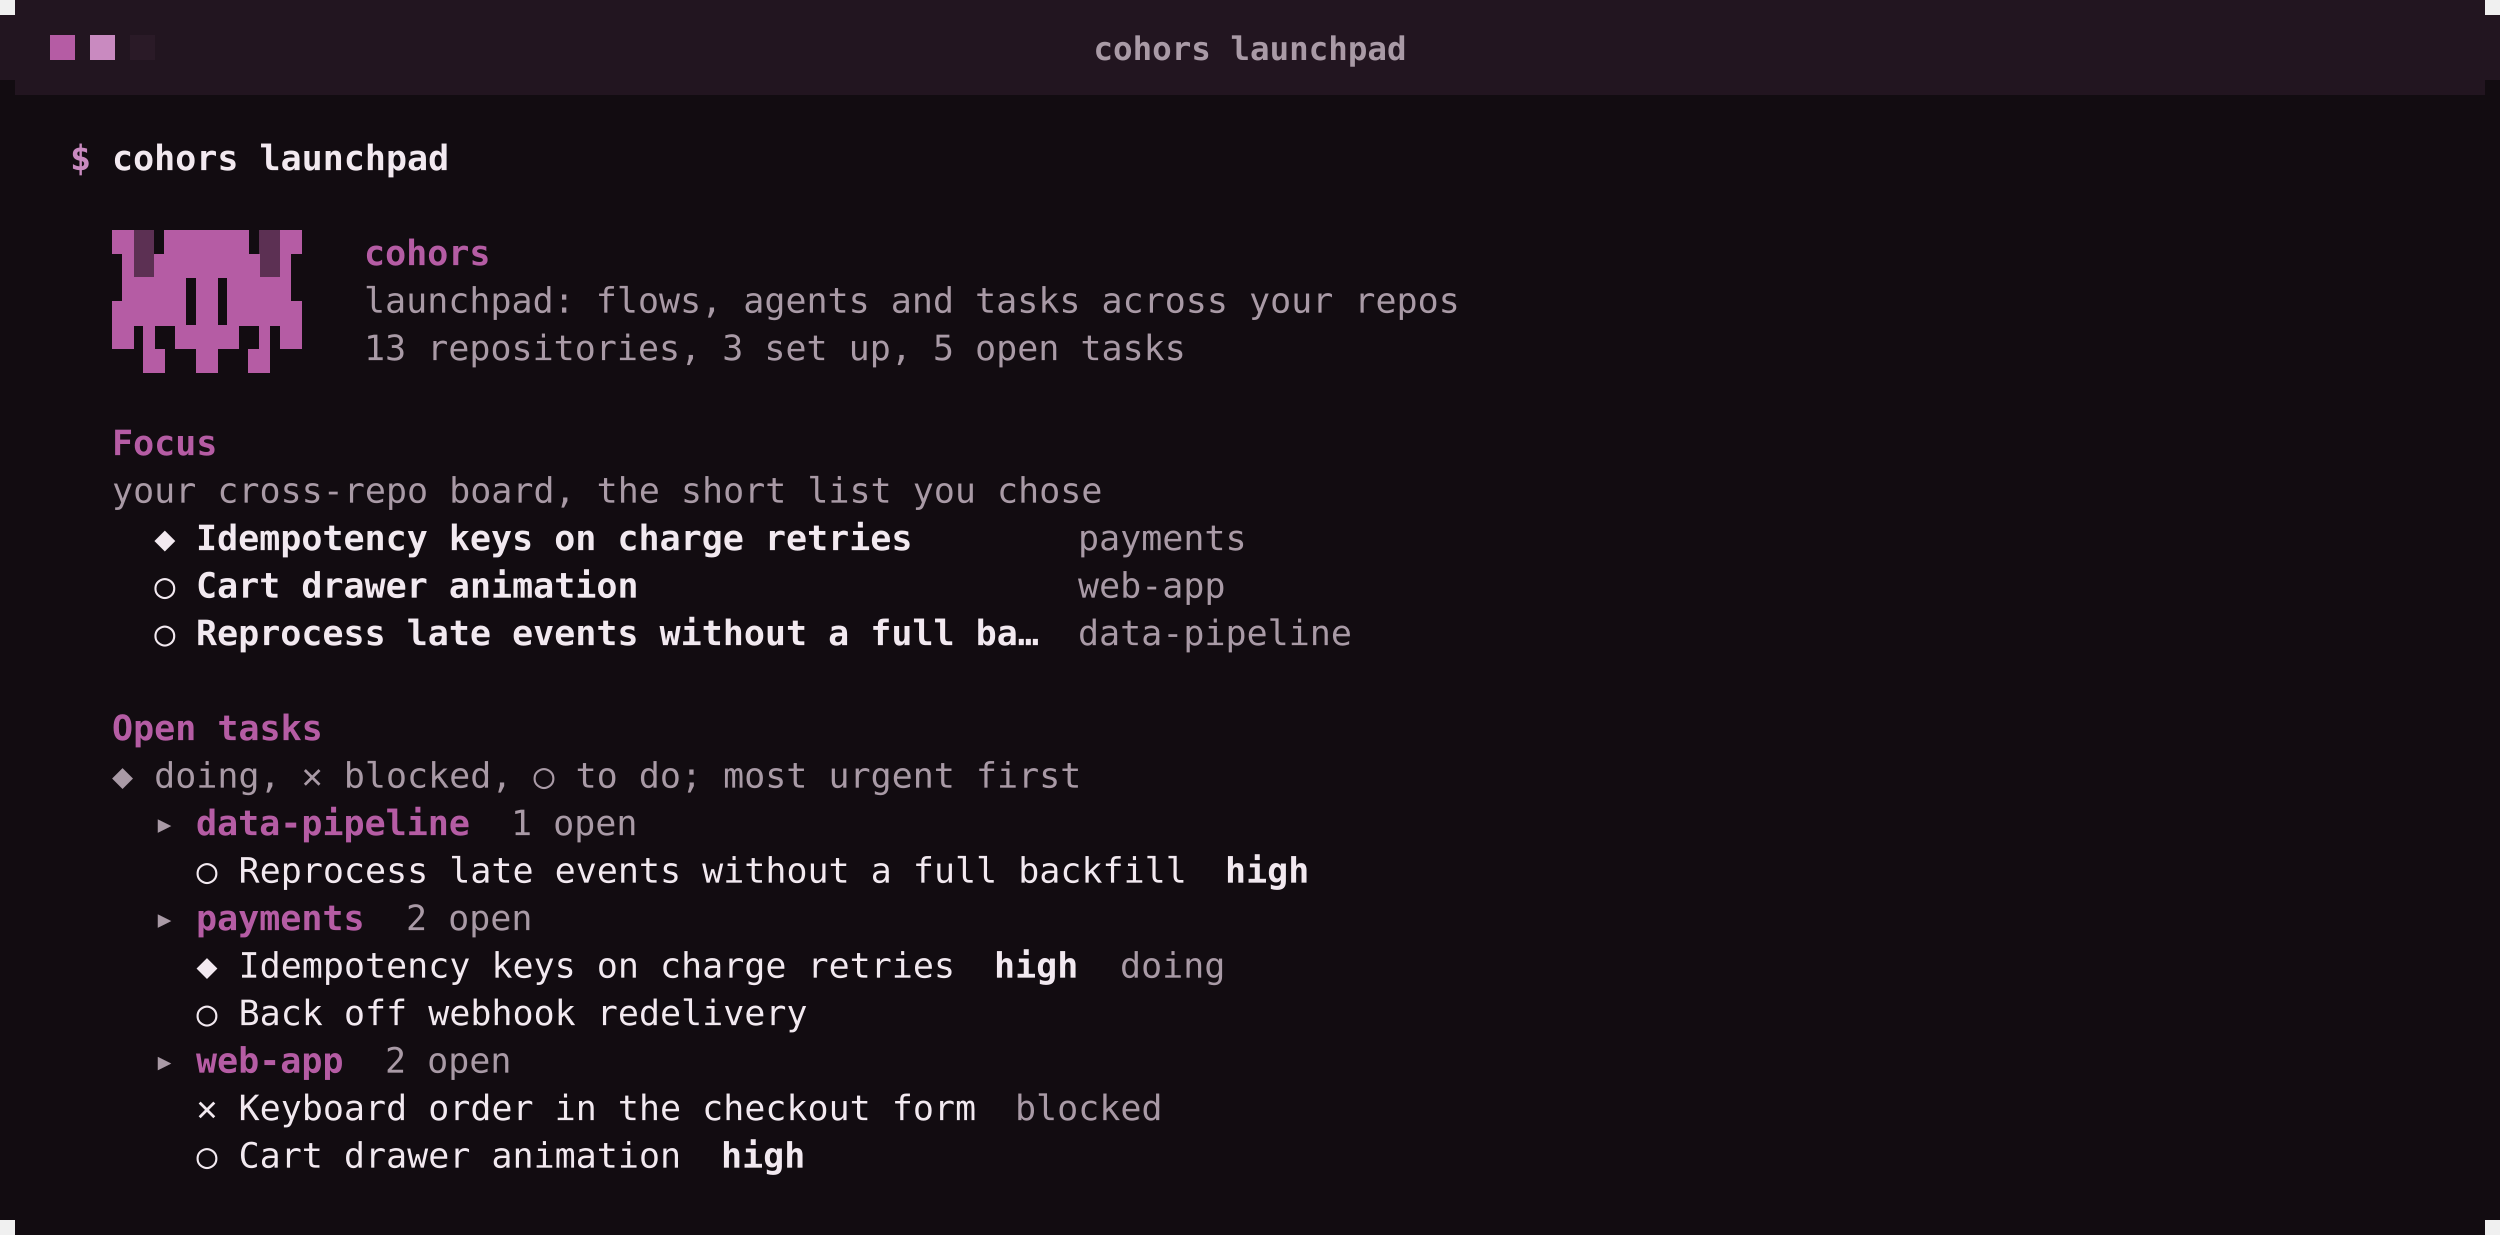
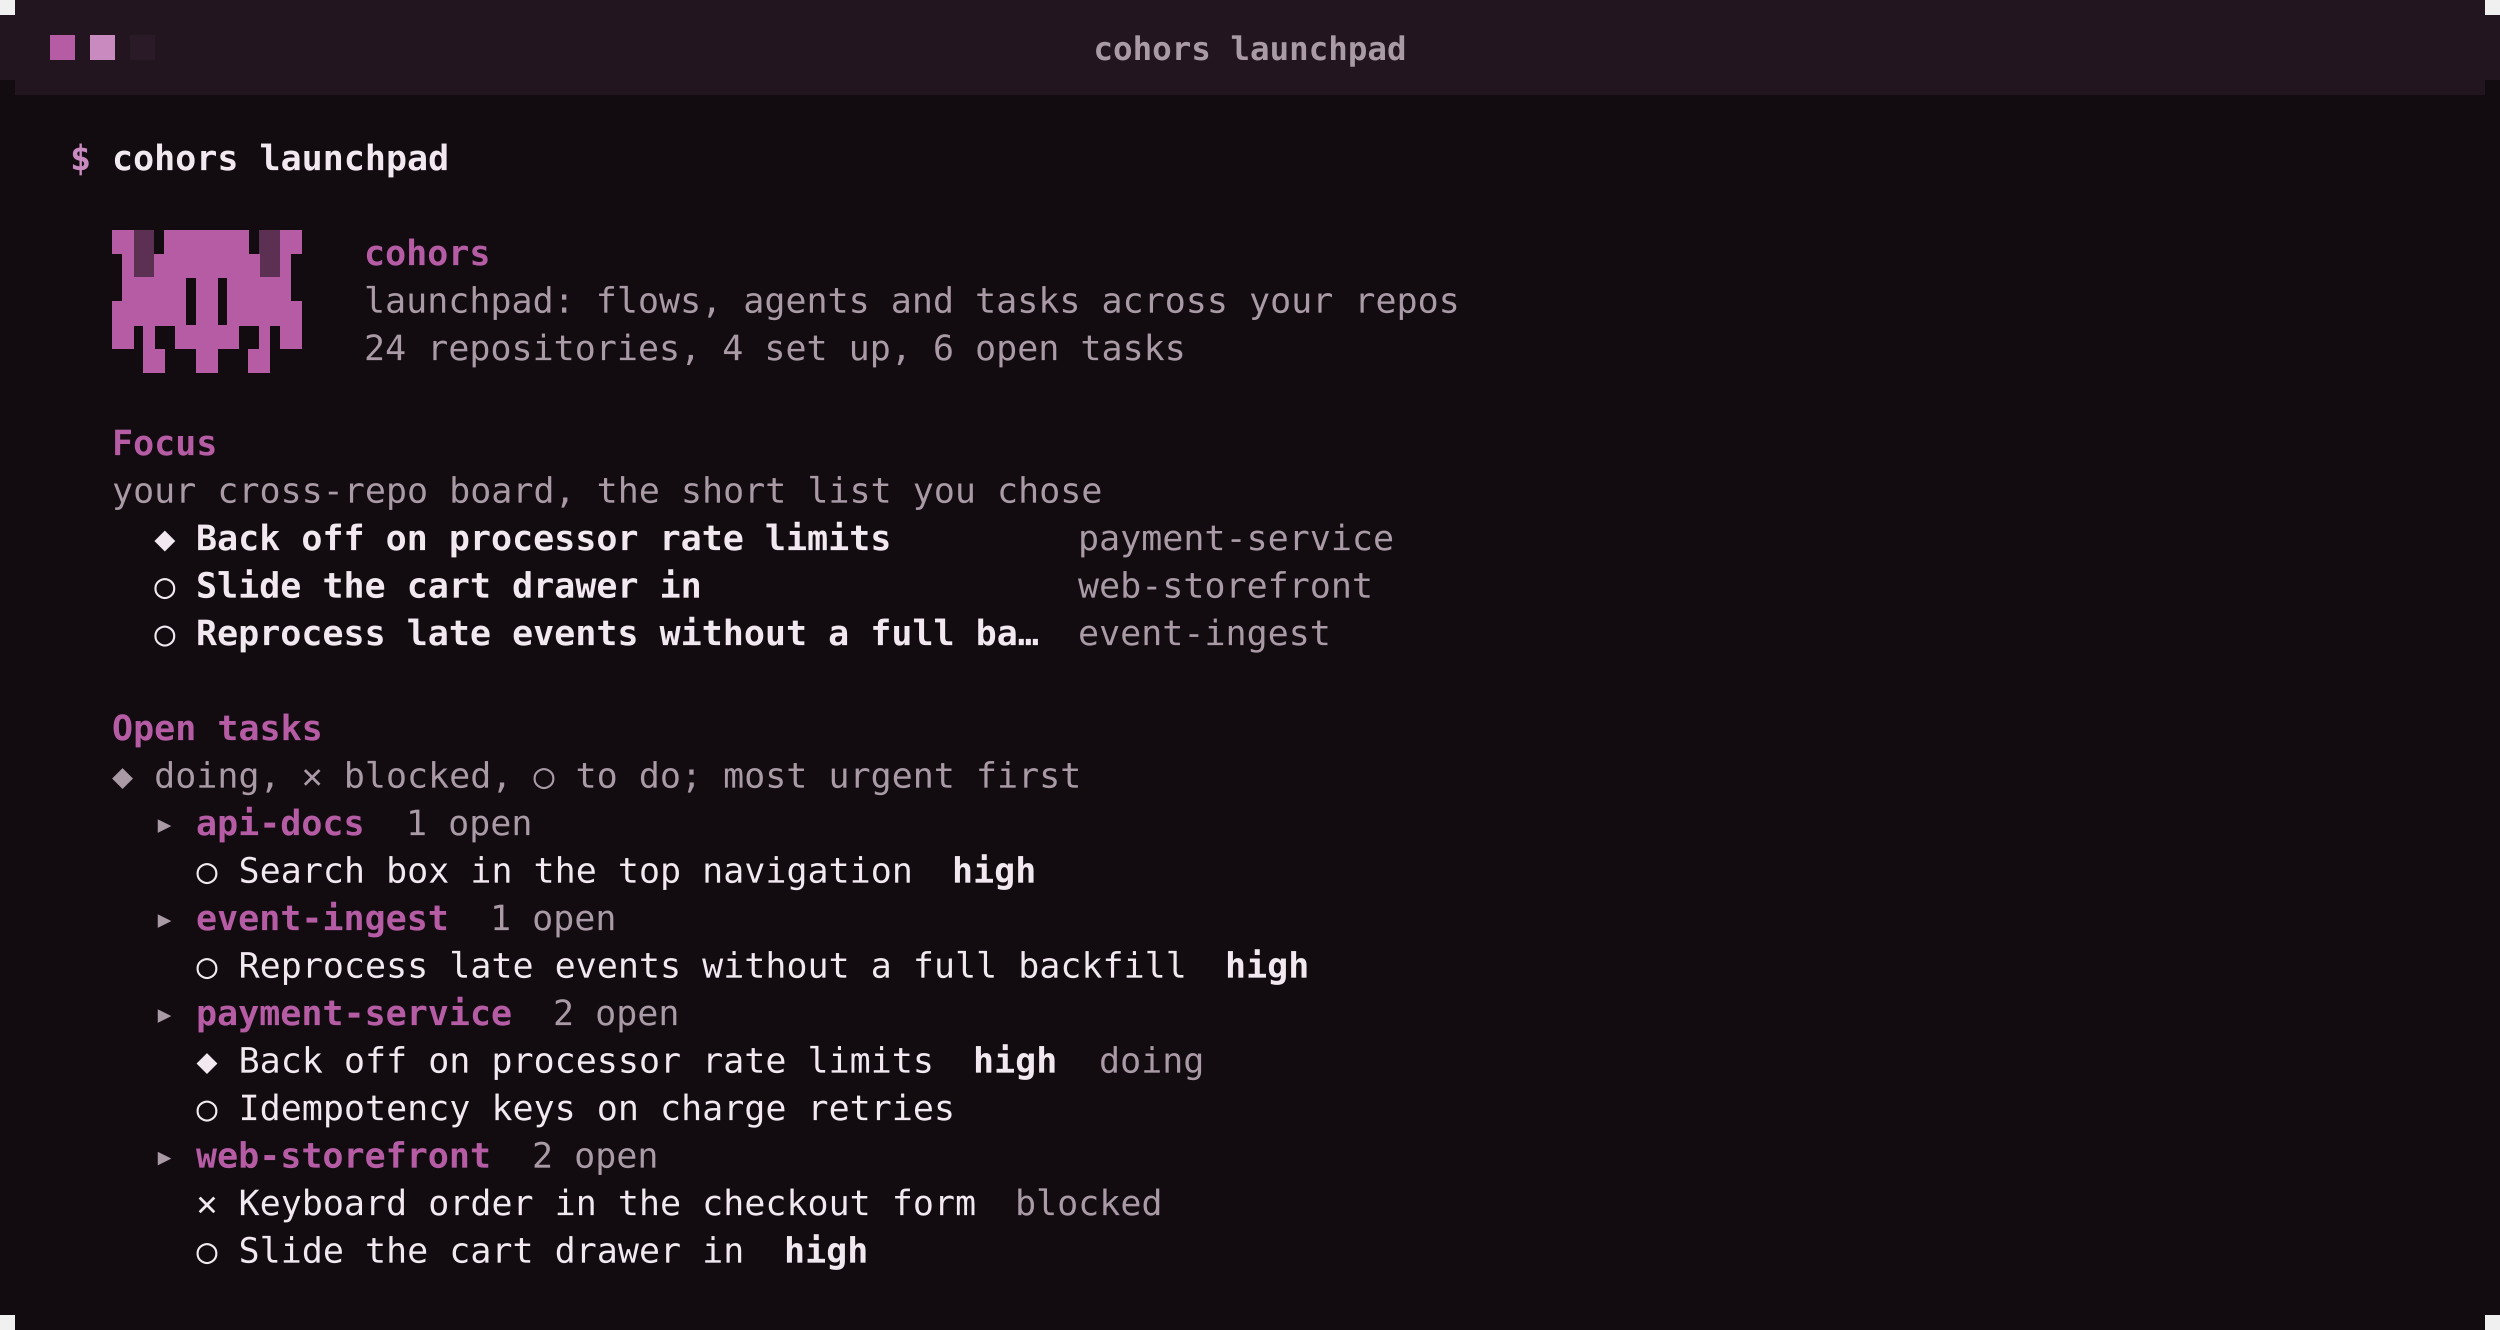
- <svg xmlns="http://www.w3.org/2000/svg" width="1000" height="494" viewBox="0 0 1000 494" role="img" aria-labelledby="t d">
+ <svg xmlns="http://www.w3.org/2000/svg" width="1000" height="532" viewBox="0 0 1000 532" role="img" aria-labelledby="t d">
  <style>.f-panel{fill:#1A1219}.s-panel{stroke:#1A1219}.f-band{fill:#2A1A27}.s-band{stroke:#2A1A27}.f-bar{fill:#B55CA4}.s-bar{stroke:#B55CA4}.f-on-bar{fill:#FFFFFF}.s-on-bar{stroke:#FFFFFF}.f-accent{fill:#D9A6CF}.s-accent{stroke:#D9A6CF}.f-ink{fill:#F2E9F0}.s-ink{stroke:#F2E9F0}.f-sub{fill:#A99AA6}.s-sub{stroke:#A99AA6}.f-off{fill:#5A4A57}.s-off{stroke:#5A4A57}.f-cap{fill:#2A1A27}.s-cap{stroke:#2A1A27}.f-cap-edge{fill:#5A4A57}.s-cap-edge{stroke:#5A4A57}.f-term{fill:#120C11}.s-term{stroke:#120C11}.f-term-bar{fill:#221520}.s-term-bar{stroke:#221520}.f-term-ink{fill:#F2E9F0}.s-term-ink{stroke:#F2E9F0}.f-term-sub{fill:#A99AA6}.s-term-sub{stroke:#A99AA6}.f-term-prompt{fill:#D9A6CF}.s-term-prompt{stroke:#D9A6CF}.f-lavender{fill:#C98AC0}.s-lavender{stroke:#C98AC0}.f-orchid{fill:#B55CA4}.s-orchid{stroke:#B55CA4}.f-do-next{fill:#B55CA4}.f-risk{fill:#D9776E}.f-tasks{fill:#7FB08C}.f-commits{fill:#7E9CC2}.f-repos{fill:#5FAEA6}</style>
-   <path d="M6 0h988v6h6v482h-6v6h-988v-6h-6v-482h6z" class="f-term" />
+   <path d="M6 0h988v6h6v520h-6v6h-988v-6h-6v-520h6z" class="f-term" />
  <path d="M6 0h988v6h6v26h-6v6h-988v-6h-6v-26h6z" class="f-term-bar" />
  <rect x="20" y="14.0" width="10" height="10" class="f-orchid" />
  <rect x="36" y="14.0" width="10" height="10" class="f-lavender" />
  <rect x="52" y="14.0" width="10" height="10" class="f-band" />
  <text x="500.0" y="24.0" font-family="ui-monospace, SFMono-Regular, Menlo, Consolas, monospace" font-size="13" font-weight="600" class="f-term-sub" text-anchor="middle">cohors launchpad</text>
  <text x="28.0" y="68.06" font-family="ui-monospace, SFMono-Regular, Menlo, Consolas, monospace" font-size="14" fill="#C98AC0" font-weight="700" xml:space="preserve" textLength="8.4" lengthAdjust="spacing">$</text>
  <text x="44.8" y="68.06" font-family="ui-monospace, SFMono-Regular, Menlo, Consolas, monospace" font-size="14" fill="#F2E9F0" font-weight="700" xml:space="preserve" textLength="134.4" lengthAdjust="spacing">cohors launchpad</text>
  <rect x="44.8" y="92.0" width="4.5" height="9.8" fill="#B55CA4" shape-rendering="crispEdges" />
  <rect x="49.0" y="92.0" width="4.5" height="9.8" fill="#B55CA4" shape-rendering="crispEdges" />
  <rect x="49.0" y="101.5" width="4.5" height="9.8" fill="#B55CA4" shape-rendering="crispEdges" />
  <rect x="53.2" y="92" width="8.4" height="19" fill="#B55CA4" opacity="0.45" />
  <rect x="65.8" y="92.0" width="4.5" height="9.8" fill="#B55CA4" shape-rendering="crispEdges" />
  <rect x="61.6" y="101.5" width="4.5" height="9.8" fill="#B55CA4" shape-rendering="crispEdges" />
  <rect x="65.8" y="101.5" width="4.5" height="9.8" fill="#B55CA4" shape-rendering="crispEdges" />
  <rect x="70.0" y="92.0" width="4.5" height="9.8" fill="#B55CA4" shape-rendering="crispEdges" />
  <rect x="74.2" y="92.0" width="4.5" height="9.8" fill="#B55CA4" shape-rendering="crispEdges" />
  <rect x="70.0" y="101.5" width="4.5" height="9.8" fill="#B55CA4" shape-rendering="crispEdges" />
  <rect x="74.2" y="101.5" width="4.5" height="9.8" fill="#B55CA4" shape-rendering="crispEdges" />
  <rect x="78.4" y="92.0" width="4.5" height="9.8" fill="#B55CA4" shape-rendering="crispEdges" />
  <rect x="82.6" y="92.0" width="4.5" height="9.8" fill="#B55CA4" shape-rendering="crispEdges" />
  <rect x="78.4" y="101.5" width="4.5" height="9.8" fill="#B55CA4" shape-rendering="crispEdges" />
  <rect x="82.6" y="101.5" width="4.5" height="9.8" fill="#B55CA4" shape-rendering="crispEdges" />
  <rect x="86.8" y="92.0" width="4.5" height="9.8" fill="#B55CA4" shape-rendering="crispEdges" />
  <rect x="91" y="92.0" width="4.5" height="9.8" fill="#B55CA4" shape-rendering="crispEdges" />
  <rect x="86.8" y="101.5" width="4.5" height="9.8" fill="#B55CA4" shape-rendering="crispEdges" />
  <rect x="91" y="101.5" width="4.5" height="9.8" fill="#B55CA4" shape-rendering="crispEdges" />
  <rect x="95.2" y="92.0" width="4.5" height="9.8" fill="#B55CA4" shape-rendering="crispEdges" />
  <rect x="95.2" y="101.5" width="4.5" height="9.8" fill="#B55CA4" shape-rendering="crispEdges" />
  <rect x="99.4" y="101.5" width="4.5" height="9.8" fill="#B55CA4" shape-rendering="crispEdges" />
  <rect x="103.6" y="92" width="8.4" height="19" fill="#B55CA4" opacity="0.45" />
  <rect x="112.0" y="92.0" width="4.5" height="9.8" fill="#B55CA4" shape-rendering="crispEdges" />
  <rect x="116.2" y="92.0" width="4.5" height="9.8" fill="#B55CA4" shape-rendering="crispEdges" />
  <rect x="112.0" y="101.5" width="4.5" height="9.8" fill="#B55CA4" shape-rendering="crispEdges" />
  <text x="145.6" y="106.06" font-family="ui-monospace, SFMono-Regular, Menlo, Consolas, monospace" font-size="14" fill="#B55CA4" font-weight="700" xml:space="preserve" textLength="50.4" lengthAdjust="spacing">cohors</text>
  <rect x="49.0" y="111.0" width="4.5" height="9.8" fill="#B55CA4" shape-rendering="crispEdges" />
  <rect x="44.8" y="120.5" width="4.5" height="9.8" fill="#B55CA4" shape-rendering="crispEdges" />
  <rect x="49.0" y="120.5" width="4.5" height="9.8" fill="#B55CA4" shape-rendering="crispEdges" />
  <rect x="53.2" y="111.0" width="4.5" height="9.8" fill="#B55CA4" shape-rendering="crispEdges" />
  <rect x="57.4" y="111.0" width="4.5" height="9.8" fill="#B55CA4" shape-rendering="crispEdges" />
  <rect x="53.2" y="120.5" width="4.5" height="9.8" fill="#B55CA4" shape-rendering="crispEdges" />
  <rect x="57.4" y="120.5" width="4.5" height="9.8" fill="#B55CA4" shape-rendering="crispEdges" />
  <rect x="61.6" y="111.0" width="4.5" height="9.8" fill="#B55CA4" shape-rendering="crispEdges" />
  <rect x="65.8" y="111.0" width="4.5" height="9.8" fill="#B55CA4" shape-rendering="crispEdges" />
  <rect x="61.6" y="120.5" width="4.5" height="9.8" fill="#B55CA4" shape-rendering="crispEdges" />
  <rect x="65.8" y="120.5" width="4.5" height="9.8" fill="#B55CA4" shape-rendering="crispEdges" />
  <rect x="70.0" y="111.0" width="4.5" height="9.8" fill="#B55CA4" shape-rendering="crispEdges" />
  <rect x="70.0" y="120.5" width="4.5" height="9.8" fill="#B55CA4" shape-rendering="crispEdges" />
  <rect x="78.4" y="111.0" width="4.5" height="9.8" fill="#B55CA4" shape-rendering="crispEdges" />
  <rect x="82.6" y="111.0" width="4.5" height="9.8" fill="#B55CA4" shape-rendering="crispEdges" />
  <rect x="78.4" y="120.5" width="4.5" height="9.8" fill="#B55CA4" shape-rendering="crispEdges" />
  <rect x="82.6" y="120.5" width="4.5" height="9.8" fill="#B55CA4" shape-rendering="crispEdges" />
  <rect x="91" y="111.0" width="4.5" height="9.8" fill="#B55CA4" shape-rendering="crispEdges" />
  <rect x="91" y="120.5" width="4.5" height="9.8" fill="#B55CA4" shape-rendering="crispEdges" />
  <rect x="95.2" y="111.0" width="4.5" height="9.8" fill="#B55CA4" shape-rendering="crispEdges" />
  <rect x="99.4" y="111.0" width="4.5" height="9.8" fill="#B55CA4" shape-rendering="crispEdges" />
  <rect x="95.2" y="120.5" width="4.5" height="9.8" fill="#B55CA4" shape-rendering="crispEdges" />
  <rect x="99.4" y="120.5" width="4.5" height="9.8" fill="#B55CA4" shape-rendering="crispEdges" />
  <rect x="103.6" y="111.0" width="4.5" height="9.8" fill="#B55CA4" shape-rendering="crispEdges" />
  <rect x="107.8" y="111.0" width="4.5" height="9.8" fill="#B55CA4" shape-rendering="crispEdges" />
  <rect x="103.6" y="120.5" width="4.5" height="9.8" fill="#B55CA4" shape-rendering="crispEdges" />
  <rect x="107.8" y="120.5" width="4.5" height="9.8" fill="#B55CA4" shape-rendering="crispEdges" />
  <rect x="112.0" y="111.0" width="4.5" height="9.8" fill="#B55CA4" shape-rendering="crispEdges" />
  <rect x="112.0" y="120.5" width="4.5" height="9.8" fill="#B55CA4" shape-rendering="crispEdges" />
  <rect x="116.2" y="120.5" width="4.5" height="9.8" fill="#B55CA4" shape-rendering="crispEdges" />
  <text x="145.6" y="125.06" font-family="ui-monospace, SFMono-Regular, Menlo, Consolas, monospace" font-size="14" fill="#A99AA6" xml:space="preserve" textLength="436.8" lengthAdjust="spacing">launchpad: flows, agents and tasks across your repos</text>
  <rect x="44.8" y="130.0" width="4.5" height="9.8" fill="#B55CA4" shape-rendering="crispEdges" />
  <rect x="49.0" y="130.0" width="4.5" height="9.8" fill="#B55CA4" shape-rendering="crispEdges" />
  <rect x="57.4" y="130.0" width="4.5" height="9.8" fill="#B55CA4" shape-rendering="crispEdges" />
  <rect x="57.4" y="139.5" width="4.5" height="9.8" fill="#B55CA4" shape-rendering="crispEdges" />
  <rect x="61.6" y="139.5" width="4.5" height="9.8" fill="#B55CA4" shape-rendering="crispEdges" />
  <rect x="70.0" y="130.0" width="4.5" height="9.8" fill="#B55CA4" shape-rendering="crispEdges" />
  <rect x="74.2" y="130.0" width="4.5" height="9.8" fill="#B55CA4" shape-rendering="crispEdges" />
  <rect x="78.4" y="130.0" width="4.5" height="9.8" fill="#B55CA4" shape-rendering="crispEdges" />
  <rect x="82.6" y="130.0" width="4.5" height="9.8" fill="#B55CA4" shape-rendering="crispEdges" />
  <rect x="78.4" y="139.5" width="4.5" height="9.8" fill="#B55CA4" shape-rendering="crispEdges" />
  <rect x="82.6" y="139.5" width="4.5" height="9.8" fill="#B55CA4" shape-rendering="crispEdges" />
  <rect x="86.8" y="130.0" width="4.5" height="9.8" fill="#B55CA4" shape-rendering="crispEdges" />
  <rect x="91" y="130.0" width="4.5" height="9.8" fill="#B55CA4" shape-rendering="crispEdges" />
  <rect x="99.4" y="139.5" width="4.5" height="9.8" fill="#B55CA4" shape-rendering="crispEdges" />
  <rect x="103.6" y="130.0" width="4.5" height="9.8" fill="#B55CA4" shape-rendering="crispEdges" />
  <rect x="103.6" y="139.5" width="4.5" height="9.8" fill="#B55CA4" shape-rendering="crispEdges" />
  <rect x="112.0" y="130.0" width="4.5" height="9.8" fill="#B55CA4" shape-rendering="crispEdges" />
  <rect x="116.2" y="130.0" width="4.5" height="9.8" fill="#B55CA4" shape-rendering="crispEdges" />
-   <text x="145.6" y="144.06" font-family="ui-monospace, SFMono-Regular, Menlo, Consolas, monospace" font-size="14" fill="#A99AA6" xml:space="preserve" textLength="327.6" lengthAdjust="spacing">13 repositories, 3 set up, 5 open tasks</text>
+   <text x="145.6" y="144.06" font-family="ui-monospace, SFMono-Regular, Menlo, Consolas, monospace" font-size="14" fill="#A99AA6" xml:space="preserve" textLength="327.6" lengthAdjust="spacing">24 repositories, 4 set up, 6 open tasks</text>
  <text x="44.8" y="182.06" font-family="ui-monospace, SFMono-Regular, Menlo, Consolas, monospace" font-size="14" fill="#B55CA4" font-weight="700" xml:space="preserve" textLength="42.0" lengthAdjust="spacing">Focus</text>
  <text x="44.8" y="201.06" font-family="ui-monospace, SFMono-Regular, Menlo, Consolas, monospace" font-size="14" fill="#A99AA6" xml:space="preserve" textLength="394.8" lengthAdjust="spacing">your cross-repo board, the short list you chose</text>
  <text x="28.0" y="220.06" font-family="ui-monospace, SFMono-Regular, Menlo, Consolas, monospace" font-size="14" fill="#F2E9F0" xml:space="preserve" textLength="50.4" lengthAdjust="spacing">    ◆ </text>
-   <text x="78.4" y="220.06" font-family="ui-monospace, SFMono-Regular, Menlo, Consolas, monospace" font-size="14" fill="#F2E9F0" font-weight="700" xml:space="preserve" textLength="336.0" lengthAdjust="spacing">Idempotency keys on charge retries      </text>
-   <text x="431.2" y="220.06" font-family="ui-monospace, SFMono-Regular, Menlo, Consolas, monospace" font-size="14" fill="#A99AA6" xml:space="preserve" textLength="67.2" lengthAdjust="spacing">payments</text>
+   <text x="78.4" y="220.06" font-family="ui-monospace, SFMono-Regular, Menlo, Consolas, monospace" font-size="14" fill="#F2E9F0" font-weight="700" xml:space="preserve" textLength="336.0" lengthAdjust="spacing">Back off on processor rate limits       </text>
+   <text x="431.2" y="220.06" font-family="ui-monospace, SFMono-Regular, Menlo, Consolas, monospace" font-size="14" fill="#A99AA6" xml:space="preserve" textLength="126.0" lengthAdjust="spacing">payment-service</text>
  <text x="28.0" y="239.06" font-family="ui-monospace, SFMono-Regular, Menlo, Consolas, monospace" font-size="14" fill="#F2E9F0" xml:space="preserve" textLength="50.4" lengthAdjust="spacing">    ○ </text>
-   <text x="78.4" y="239.06" font-family="ui-monospace, SFMono-Regular, Menlo, Consolas, monospace" font-size="14" fill="#F2E9F0" font-weight="700" xml:space="preserve" textLength="336.0" lengthAdjust="spacing">Cart drawer animation                   </text>
-   <text x="431.2" y="239.06" font-family="ui-monospace, SFMono-Regular, Menlo, Consolas, monospace" font-size="14" fill="#A99AA6" xml:space="preserve" textLength="58.8" lengthAdjust="spacing">web-app</text>
+   <text x="78.4" y="239.06" font-family="ui-monospace, SFMono-Regular, Menlo, Consolas, monospace" font-size="14" fill="#F2E9F0" font-weight="700" xml:space="preserve" textLength="336.0" lengthAdjust="spacing">Slide the cart drawer in                </text>
+   <text x="431.2" y="239.06" font-family="ui-monospace, SFMono-Regular, Menlo, Consolas, monospace" font-size="14" fill="#A99AA6" xml:space="preserve" textLength="117.6" lengthAdjust="spacing">web-storefront</text>
  <text x="28.0" y="258.06" font-family="ui-monospace, SFMono-Regular, Menlo, Consolas, monospace" font-size="14" fill="#F2E9F0" xml:space="preserve" textLength="50.4" lengthAdjust="spacing">    ○ </text>
  <text x="78.4" y="258.06" font-family="ui-monospace, SFMono-Regular, Menlo, Consolas, monospace" font-size="14" fill="#F2E9F0" font-weight="700" xml:space="preserve" textLength="336.0" lengthAdjust="spacing">Reprocess late events without a full ba…</text>
-   <text x="431.2" y="258.06" font-family="ui-monospace, SFMono-Regular, Menlo, Consolas, monospace" font-size="14" fill="#A99AA6" xml:space="preserve" textLength="109.2" lengthAdjust="spacing">data-pipeline</text>
+   <text x="431.2" y="258.06" font-family="ui-monospace, SFMono-Regular, Menlo, Consolas, monospace" font-size="14" fill="#A99AA6" xml:space="preserve" textLength="100.8" lengthAdjust="spacing">event-ingest</text>
  <text x="44.8" y="296.06" font-family="ui-monospace, SFMono-Regular, Menlo, Consolas, monospace" font-size="14" fill="#B55CA4" font-weight="700" xml:space="preserve" textLength="84.0" lengthAdjust="spacing">Open tasks</text>
  <text x="44.8" y="315.06" font-family="ui-monospace, SFMono-Regular, Menlo, Consolas, monospace" font-size="14" fill="#A99AA6" xml:space="preserve" textLength="386.4" lengthAdjust="spacing">◆ doing, ✕ blocked, ○ to do; most urgent first</text>
  <text x="61.6" y="334.06" font-family="ui-monospace, SFMono-Regular, Menlo, Consolas, monospace" font-size="14" fill="#A99AA6" xml:space="preserve" textLength="8.4" lengthAdjust="spacing">▸</text>
-   <text x="78.4" y="334.06" font-family="ui-monospace, SFMono-Regular, Menlo, Consolas, monospace" font-size="14" fill="#B55CA4" font-weight="700" xml:space="preserve" textLength="109.2" lengthAdjust="spacing">data-pipeline</text>
-   <text x="204.4" y="334.06" font-family="ui-monospace, SFMono-Regular, Menlo, Consolas, monospace" font-size="14" fill="#A99AA6" xml:space="preserve" textLength="50.4" lengthAdjust="spacing">1 open</text>
-   <text x="28.0" y="353.06" font-family="ui-monospace, SFMono-Regular, Menlo, Consolas, monospace" font-size="14" fill="#F2E9F0" xml:space="preserve" textLength="462.0" lengthAdjust="spacing">      ○ Reprocess late events without a full backfill  </text>
-   <text x="490.0" y="353.06" font-family="ui-monospace, SFMono-Regular, Menlo, Consolas, monospace" font-size="14" fill="#F2E9F0" font-weight="700" xml:space="preserve" textLength="33.6" lengthAdjust="spacing">high</text>
+   <text x="78.4" y="334.06" font-family="ui-monospace, SFMono-Regular, Menlo, Consolas, monospace" font-size="14" fill="#B55CA4" font-weight="700" xml:space="preserve" textLength="67.2" lengthAdjust="spacing">api-docs</text>
+   <text x="162.4" y="334.06" font-family="ui-monospace, SFMono-Regular, Menlo, Consolas, monospace" font-size="14" fill="#A99AA6" xml:space="preserve" textLength="50.4" lengthAdjust="spacing">1 open</text>
+   <text x="28.0" y="353.06" font-family="ui-monospace, SFMono-Regular, Menlo, Consolas, monospace" font-size="14" fill="#F2E9F0" xml:space="preserve" textLength="352.8" lengthAdjust="spacing">      ○ Search box in the top navigation  </text>
+   <text x="380.8" y="353.06" font-family="ui-monospace, SFMono-Regular, Menlo, Consolas, monospace" font-size="14" fill="#F2E9F0" font-weight="700" xml:space="preserve" textLength="33.6" lengthAdjust="spacing">high</text>
  <text x="61.6" y="372.06" font-family="ui-monospace, SFMono-Regular, Menlo, Consolas, monospace" font-size="14" fill="#A99AA6" xml:space="preserve" textLength="8.4" lengthAdjust="spacing">▸</text>
-   <text x="78.4" y="372.06" font-family="ui-monospace, SFMono-Regular, Menlo, Consolas, monospace" font-size="14" fill="#B55CA4" font-weight="700" xml:space="preserve" textLength="67.2" lengthAdjust="spacing">payments</text>
-   <text x="162.4" y="372.06" font-family="ui-monospace, SFMono-Regular, Menlo, Consolas, monospace" font-size="14" fill="#A99AA6" xml:space="preserve" textLength="50.4" lengthAdjust="spacing">2 open</text>
-   <text x="28.0" y="391.06" font-family="ui-monospace, SFMono-Regular, Menlo, Consolas, monospace" font-size="14" fill="#F2E9F0" xml:space="preserve" textLength="369.6" lengthAdjust="spacing">      ◆ Idempotency keys on charge retries  </text>
-   <text x="397.6" y="391.06" font-family="ui-monospace, SFMono-Regular, Menlo, Consolas, monospace" font-size="14" fill="#F2E9F0" font-weight="700" xml:space="preserve" textLength="33.6" lengthAdjust="spacing">high</text>
-   <text x="448.0" y="391.06" font-family="ui-monospace, SFMono-Regular, Menlo, Consolas, monospace" font-size="14" fill="#A99AA6" xml:space="preserve" textLength="42.0" lengthAdjust="spacing">doing</text>
-   <text x="28.0" y="410.06" font-family="ui-monospace, SFMono-Regular, Menlo, Consolas, monospace" font-size="14" fill="#F2E9F0" xml:space="preserve" textLength="294.0" lengthAdjust="spacing">      ○ Back off webhook redelivery</text>
-   <text x="61.6" y="429.06" font-family="ui-monospace, SFMono-Regular, Menlo, Consolas, monospace" font-size="14" fill="#A99AA6" xml:space="preserve" textLength="8.4" lengthAdjust="spacing">▸</text>
-   <text x="78.4" y="429.06" font-family="ui-monospace, SFMono-Regular, Menlo, Consolas, monospace" font-size="14" fill="#B55CA4" font-weight="700" xml:space="preserve" textLength="58.8" lengthAdjust="spacing">web-app</text>
-   <text x="154.0" y="429.06" font-family="ui-monospace, SFMono-Regular, Menlo, Consolas, monospace" font-size="14" fill="#A99AA6" xml:space="preserve" textLength="50.4" lengthAdjust="spacing">2 open</text>
-   <text x="28.0" y="448.06" font-family="ui-monospace, SFMono-Regular, Menlo, Consolas, monospace" font-size="14" fill="#F2E9F0" xml:space="preserve" textLength="378.0" lengthAdjust="spacing">      ✕ Keyboard order in the checkout form  </text>
-   <text x="406.0" y="448.06" font-family="ui-monospace, SFMono-Regular, Menlo, Consolas, monospace" font-size="14" fill="#A99AA6" xml:space="preserve" textLength="58.8" lengthAdjust="spacing">blocked</text>
-   <text x="28.0" y="467.06" font-family="ui-monospace, SFMono-Regular, Menlo, Consolas, monospace" font-size="14" fill="#F2E9F0" xml:space="preserve" textLength="260.4" lengthAdjust="spacing">      ○ Cart drawer animation  </text>
-   <text x="288.4" y="467.06" font-family="ui-monospace, SFMono-Regular, Menlo, Consolas, monospace" font-size="14" fill="#F2E9F0" font-weight="700" xml:space="preserve" textLength="33.6" lengthAdjust="spacing">high</text>
+   <text x="78.4" y="372.06" font-family="ui-monospace, SFMono-Regular, Menlo, Consolas, monospace" font-size="14" fill="#B55CA4" font-weight="700" xml:space="preserve" textLength="100.8" lengthAdjust="spacing">event-ingest</text>
+   <text x="196.0" y="372.06" font-family="ui-monospace, SFMono-Regular, Menlo, Consolas, monospace" font-size="14" fill="#A99AA6" xml:space="preserve" textLength="50.4" lengthAdjust="spacing">1 open</text>
+   <text x="28.0" y="391.06" font-family="ui-monospace, SFMono-Regular, Menlo, Consolas, monospace" font-size="14" fill="#F2E9F0" xml:space="preserve" textLength="462.0" lengthAdjust="spacing">      ○ Reprocess late events without a full backfill  </text>
+   <text x="490.0" y="391.06" font-family="ui-monospace, SFMono-Regular, Menlo, Consolas, monospace" font-size="14" fill="#F2E9F0" font-weight="700" xml:space="preserve" textLength="33.6" lengthAdjust="spacing">high</text>
+   <text x="61.6" y="410.06" font-family="ui-monospace, SFMono-Regular, Menlo, Consolas, monospace" font-size="14" fill="#A99AA6" xml:space="preserve" textLength="8.4" lengthAdjust="spacing">▸</text>
+   <text x="78.4" y="410.06" font-family="ui-monospace, SFMono-Regular, Menlo, Consolas, monospace" font-size="14" fill="#B55CA4" font-weight="700" xml:space="preserve" textLength="126.0" lengthAdjust="spacing">payment-service</text>
+   <text x="221.2" y="410.06" font-family="ui-monospace, SFMono-Regular, Menlo, Consolas, monospace" font-size="14" fill="#A99AA6" xml:space="preserve" textLength="50.4" lengthAdjust="spacing">2 open</text>
+   <text x="28.0" y="429.06" font-family="ui-monospace, SFMono-Regular, Menlo, Consolas, monospace" font-size="14" fill="#F2E9F0" xml:space="preserve" textLength="361.2" lengthAdjust="spacing">      ◆ Back off on processor rate limits  </text>
+   <text x="389.2" y="429.06" font-family="ui-monospace, SFMono-Regular, Menlo, Consolas, monospace" font-size="14" fill="#F2E9F0" font-weight="700" xml:space="preserve" textLength="33.6" lengthAdjust="spacing">high</text>
+   <text x="439.6" y="429.06" font-family="ui-monospace, SFMono-Regular, Menlo, Consolas, monospace" font-size="14" fill="#A99AA6" xml:space="preserve" textLength="42.0" lengthAdjust="spacing">doing</text>
+   <text x="28.0" y="448.06" font-family="ui-monospace, SFMono-Regular, Menlo, Consolas, monospace" font-size="14" fill="#F2E9F0" xml:space="preserve" textLength="352.8" lengthAdjust="spacing">      ○ Idempotency keys on charge retries</text>
+   <text x="61.6" y="467.06" font-family="ui-monospace, SFMono-Regular, Menlo, Consolas, monospace" font-size="14" fill="#A99AA6" xml:space="preserve" textLength="8.4" lengthAdjust="spacing">▸</text>
+   <text x="78.4" y="467.06" font-family="ui-monospace, SFMono-Regular, Menlo, Consolas, monospace" font-size="14" fill="#B55CA4" font-weight="700" xml:space="preserve" textLength="117.6" lengthAdjust="spacing">web-storefront</text>
+   <text x="212.8" y="467.06" font-family="ui-monospace, SFMono-Regular, Menlo, Consolas, monospace" font-size="14" fill="#A99AA6" xml:space="preserve" textLength="50.4" lengthAdjust="spacing">2 open</text>
+   <text x="28.0" y="486.06" font-family="ui-monospace, SFMono-Regular, Menlo, Consolas, monospace" font-size="14" fill="#F2E9F0" xml:space="preserve" textLength="378.0" lengthAdjust="spacing">      ✕ Keyboard order in the checkout form  </text>
+   <text x="406.0" y="486.06" font-family="ui-monospace, SFMono-Regular, Menlo, Consolas, monospace" font-size="14" fill="#A99AA6" xml:space="preserve" textLength="58.8" lengthAdjust="spacing">blocked</text>
+   <text x="28.0" y="505.06" font-family="ui-monospace, SFMono-Regular, Menlo, Consolas, monospace" font-size="14" fill="#F2E9F0" xml:space="preserve" textLength="285.6" lengthAdjust="spacing">      ○ Slide the cart drawer in  </text>
+   <text x="313.6" y="505.06" font-family="ui-monospace, SFMono-Regular, Menlo, Consolas, monospace" font-size="14" fill="#F2E9F0" font-weight="700" xml:space="preserve" textLength="33.6" lengthAdjust="spacing">high</text>
</svg>
